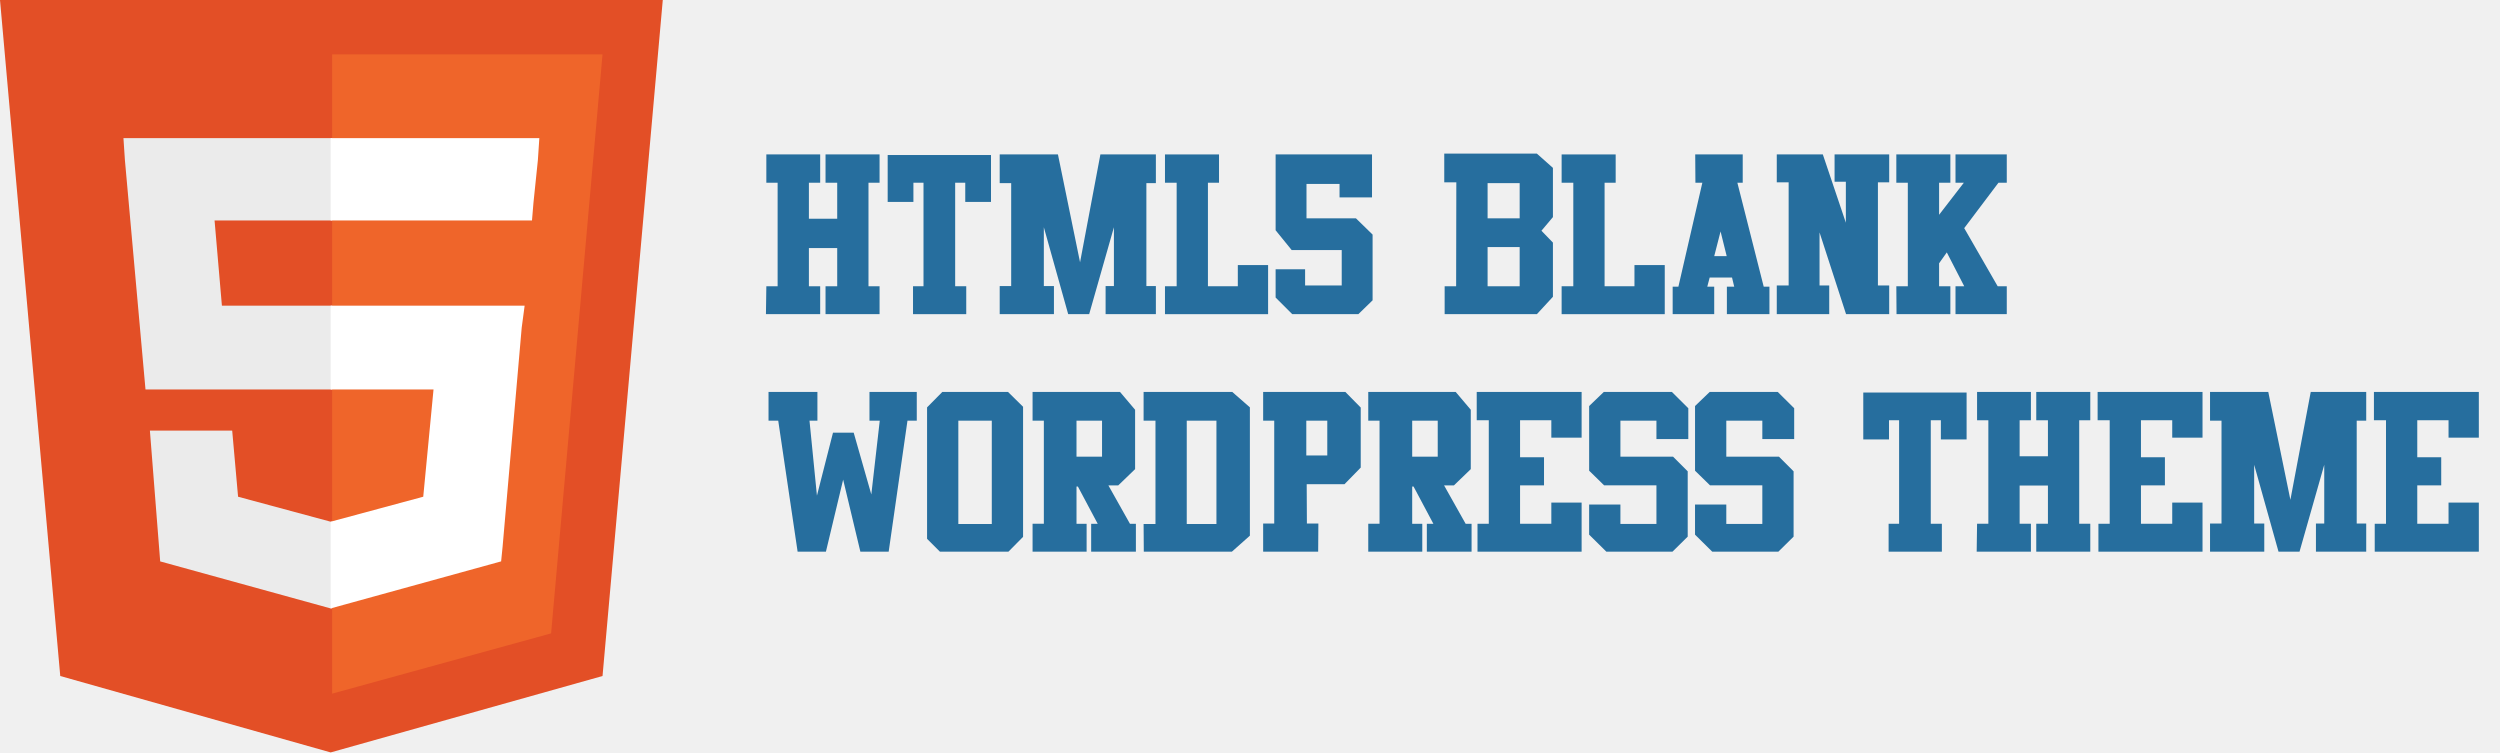
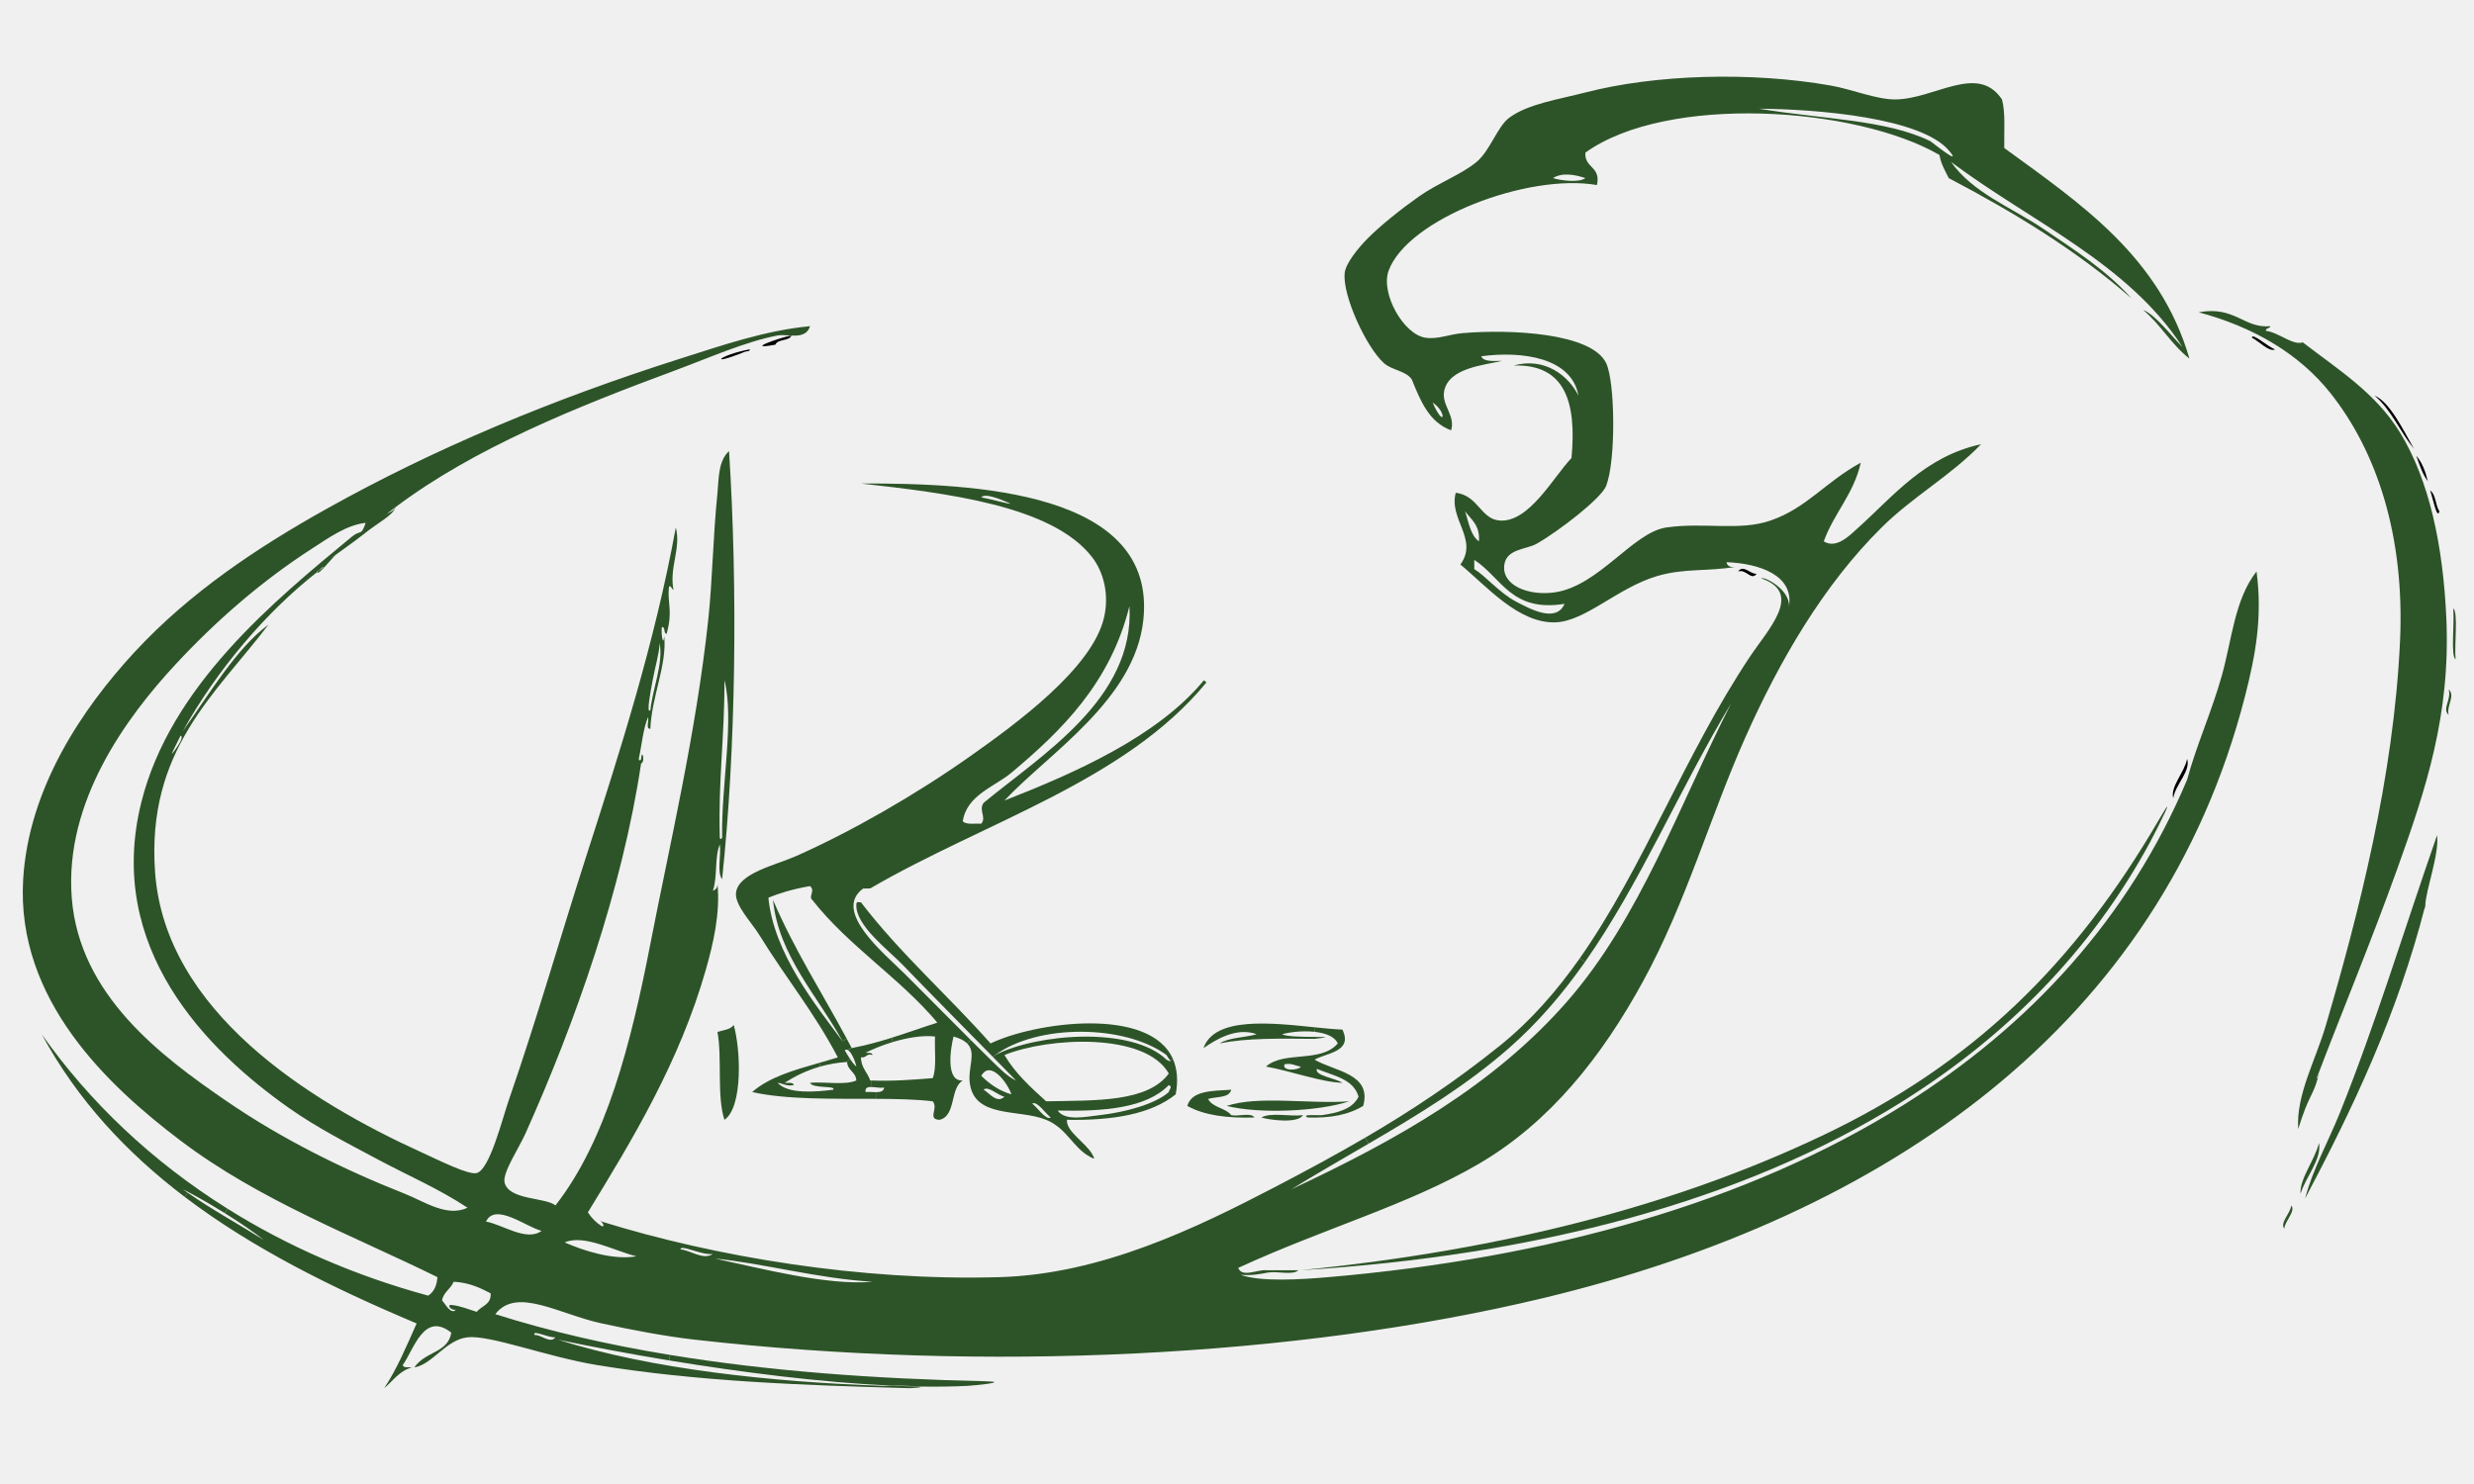
- <svg xmlns="http://www.w3.org/2000/svg" version="1.1" id="Layer_1" x="0px" y="0px" width="412px" height="124px" viewBox="0 0 412 124" enable-background="new 0 0 412 124" xml:space="preserve">
-   <path fill="#E34F26" d="M9.93,111.406L0,0h109.227l-9.93,111.406L54.492,124" />
-   <path fill="#EF652A" d="M54.734,114.312l36.086-9.931L99.297,8.96H54.734" />
-   <path fill="#EBEBEB" d="M54.734,50.375H36.57l-1.211-14.047h19.375V22.766h-0.242H20.344l0.242,3.633l3.391,37.781h30.758  L54.734,50.375L54.734,50.375z M54.734,85.977h-0.242l-15.258-4.117l-0.969-10.897H31h-6.297l1.695,21.556l28.094,7.75h0.242V85.977  L54.734,85.977z" />
-   <path fill="#FFFFFF" d="M54.492,50.375V64.18h16.953l-1.695,17.68l-15.258,4.117v14.289l28.094-7.75l0.242-2.422l3.148-36.086  l0.484-3.633h-3.875H54.492z M54.492,22.766v8.477v5.086l0,0h33.18l0,0l0,0l0.242-2.906l0.727-7.023l0.242-3.633L54.492,22.766  L54.492,22.766z" />
-   <g enable-background="new    ">
-     <path fill="#266E9E" d="M133.307,40.879v6.295h1.859v4.6h-8.938l0.065-4.6h1.859v-17.06h-1.859V25.45h8.873v4.664h-1.859v5.937   h4.665v-5.937h-1.924V25.45h8.905v4.664h-1.827v10.72v6.34h1.827v4.6h-8.905v-4.6h1.924v-6.295H133.307z" />
-     <path fill="#266E9E" d="M159.239,51.773h-8.774v-4.6h1.729v-17.06h-1.664v3.164h-4.241v-7.73h17.027v7.73h-4.241v-3.164h-1.664   v17.06h1.827V51.773z" />
-     <path fill="#266E9E" d="M181.345,25.45h9.143v4.729h-1.565v16.962h1.565v4.632h-8.285v-4.632h1.37v-9.688l-4.078,14.32h-3.458   l-4.012-14.32v9.688h1.664v4.632h-8.938v-4.632h1.892V30.18h-1.892V25.45h9.598l3.644,17.777L181.345,25.45z" />
-     <path fill="#266E9E" d="M199.067,47.174h4.925v-3.49h4.99v8.09h-16.994v-4.6h1.925v-17.06h-1.925V25.45h8.905v4.664h-1.827V47.174z   " />
-     <path fill="#266E9E" d="M212.864,41.205l-2.642-3.256V25.45h15.885v7.078h-5.35V30.31h-5.447v5.676h8.154l2.74,2.675v10.83   l-2.348,2.283h-10.895l-2.74-2.74v-4.664h4.859v2.675h6.035v-5.839H212.864z" />
-     <path fill="#266E9E" d="M253.279,51.773h-15.201v-4.6h1.893l0.032-17.125h-1.989v-4.729h15.266l2.642,2.346v8.113l-1.892,2.248   l1.892,1.955v8.926L253.279,51.773z M250.441,30.18h-5.285v5.806h5.285V30.18z M250.441,40.716h-5.285v6.458h5.285V40.716z" />
-     <path fill="#266E9E" d="M264.435,47.174h4.925v-3.49h4.991v8.09h-16.995v-4.6h1.926v-17.06h-1.926V25.45h8.906v4.664h-1.827V47.174   z" />
-     <path fill="#266E9E" d="M282.504,51.773h-6.849v-4.534h0.946l3.946-17.125h-1.142l-0.033-4.664h7.828v4.664h-0.881l4.34,17.125   h0.945v4.534h-7.014v-4.534h1.207l-0.359-1.5h-3.685l-0.392,1.5h1.141V51.773z M284.561,42.216l-1.012-4.077l-1.045,4.077H284.561z   " />
-     <path fill="#266E9E" d="M301.457,51.773h-8.645v-4.729h1.957V30.049h-1.957V25.45h7.59l3.795,11.253v-6.752h-1.859V25.45h9.002   v4.599h-1.859v16.995h1.859v4.729h-7.109l-4.371-13.472v8.742h1.598V51.773z" />
-     <path fill="#266E9E" d="M322.268,30.114V25.45h8.449v4.664h-1.371l-5.643,7.484l5.512,9.575h1.502v4.6h-8.449v-4.6h1.436   l-2.871-5.577l-1.271,1.794v3.783h1.859v4.6h-8.873l-0.033-4.6h1.893v-17.06h-1.893V25.45h8.906v4.664h-1.859v5.284l4.078-5.284   H322.268z" />
-   </g>
-   <g enable-background="new    ">
-     <path fill="#266E9E" d="M136.112,90.916h-4.665l-3.196-21.594h-1.598v-4.729h8.057v4.729h-1.305l1.226,12.359l2.646-10.372h3.413   l2.903,10.181l1.392-12.168h-1.696v-4.729h7.796v4.729h-1.533l-3.099,21.594h-4.664l-2.838-11.873L136.112,90.916z" />
-     <path fill="#266E9E" d="M154.901,90.916l-2.12-2.118V67.134l2.512-2.541h10.83l2.479,2.443v21.437l-2.414,2.443H154.901z    M163.447,69.322h-5.513V86.35h5.513V69.322z" />
-     <path fill="#266E9E" d="M179.072,90.916h-8.905v-4.6h1.859V69.322h-1.859v-4.729h14.413l2.484,2.936v9.785l-2.773,2.675h-1.631   l3.556,6.328h0.979v4.6h-7.372v-4.6h1.077l-3.262-6.132h-0.228v6.132h1.664V90.916z M181.616,69.322h-4.208v5.937h4.208V69.322z" />
-     <path fill="#266E9E" d="M203.014,90.916h-14.516l-0.033-4.566h1.957V69.322h-1.957v-4.729h14.613l2.903,2.538V88.28L203.014,90.916   z M200.469,69.322h-4.893V86.35h4.893V69.322z" />
-     <path fill="#266E9E" d="M217.235,90.916h-9.068v-4.632h1.827V69.322h-1.827v-4.729h13.548l2.533,2.571v9.895l-2.674,2.734h-6.23   l0.032,6.491h1.892L217.235,90.916z M218.736,69.322h-3.458v5.741h3.458V69.322z" />
-     <path fill="#266E9E" d="M234.393,90.916h-8.904v-4.6h1.859V69.322h-1.859v-4.729H239.9l2.484,2.936v9.785l-2.773,2.675h-1.631   l3.557,6.328h0.979v4.6h-7.373v-4.6h1.077l-3.263-6.132h-0.228v6.132h1.663V90.916z M236.938,69.322h-4.208v5.937h4.208V69.322z" />
-     <path fill="#266E9E" d="M260.65,90.916h-17.157v-4.6h1.859v-17.06h-1.989v-4.664h17.287v7.534h-4.99v-2.87h-5.154v6.1h3.947v4.632   h-3.947v6.328h5.154v-3.49h4.99V90.916z" />
-     <path fill="#266E9E" d="M261.891,83.152h5.153v3.197h5.937v-6.361h-8.619l-2.471-2.419V66.913l2.414-2.32h11.221l2.707,2.686v5.077   h-5.252v-3.033h-5.937v5.937h8.677l2.414,2.414v10.764l-2.512,2.479h-10.895l-2.838-2.806V83.152z" />
-     <path fill="#266E9E" d="M279.341,83.152h5.153v3.197h5.938v-6.361h-8.619l-2.472-2.419V66.913l2.414-2.32h11.22l2.707,2.686v5.077   h-5.25v-3.033h-5.938v5.937h8.676l2.414,2.414v10.764l-2.512,2.479h-10.895l-2.837-2.806V83.152z" />
-     <path fill="#266E9E" d="M320.018,90.916h-8.775v-4.6h1.729v-17.06h-1.664v3.164h-4.24v-7.73h17.027v7.73h-4.24v-3.164h-1.664v17.06   h1.828V90.916z" />
-     <path fill="#266E9E" d="M332.836,80.021v6.295h1.859v4.6h-8.938l0.064-4.6h1.859v-17.06h-1.859v-4.664h8.873v4.664h-1.859v5.937   h4.664v-5.937h-1.924v-4.664h8.904v4.664h-1.826v10.72v6.34h1.826v4.6h-8.904v-4.6h1.924v-6.295H332.836z" />
-     <path fill="#266E9E" d="M362.975,90.916h-17.156v-4.6h1.859v-17.06h-1.99v-4.664h17.287v7.534h-4.99v-2.87h-5.154v6.1h3.947v4.632   h-3.947v6.328h5.154v-3.49h4.99V90.916z" />
-     <path fill="#266E9E" d="M380.809,64.593h9.143v4.729h-1.566v16.962h1.566v4.632h-8.285v-4.632h1.369v-9.688l-4.076,14.32H375.5   l-4.012-14.32v9.688h1.664v4.632h-8.938v-4.632h1.891V69.322h-1.891v-4.729h9.598l3.645,17.777L380.809,64.593z" />
-     <path fill="#266E9E" d="M408.51,90.916h-17.156v-4.6h1.859v-17.06h-1.99v-4.664h17.287v7.534h-4.99v-2.87h-5.154v6.1h3.947v4.632   h-3.947v6.328h5.154v-3.49h4.99V90.916z" />
+ <svg xmlns="http://www.w3.org/2000/svg" version="1.1" width="312.5" height="187.5" id="svg2" xml:space="preserve">
+   <defs id="defs6">
+     <clipPath id="clipPath16">
+       <path d="m 0,6.349 250,0 0,137.303 -250,0 L 0,6.349 z" id="path18" />
+     </clipPath>
+     <clipPath id="clipPath24">
+       <path d="m 2.299,142.25 245.872,0 0,-132.566 -245.872,0 0,132.566 z" id="path26" />
+     </clipPath>
+   </defs>
+   <g transform="matrix(1.25,0,0,-1.25,0,187.5)" id="g10">
+     <g id="g12">
+       <g clip-path="url(#clipPath16)" id="g14">
+         <g id="g20">
+           <g id="g22" />
+           <g id="g28">
+             <g clip-path="url(#clipPath24)" id="g30">
+               <g transform="translate(248.1396,83.353)" id="g32">
+                 <path d="M 0,0 C -0.517,0.346 -0.101,3.637 -0.234,5.144 0.28,4.797 -0.136,1.506 0,0" id="path34" style="fill:#2d5428;fill-opacity:1;fill-rule:nonzero;stroke:none" />
+               </g>
+               <g transform="translate(247.4375,80.3125)" id="g36">
+                 <path d="M 0,0 C 0.721,-0.66 -0.243,-1.614 0,-2.573 -0.699,-1.934 0.312,-1.027 0,0" id="path38" style="fill:#2d5428;fill-opacity:1;fill-rule:nonzero;stroke:none" />
+               </g>
+               <g transform="translate(246.502,98.3203)" id="g40">
+                 <path d="M 0,0 C -0.231,-0.959 -0.704,1.539 -0.936,2.105 -0.339,1.689 -0.411,0.602 0,0" id="path42" style="fill:#000000;fill-opacity:1;fill-rule:nonzero;stroke:none" />
+               </g>
+               <g transform="translate(245.0986,58.5625)" id="g44">
+                 <path d="m 0,0 0,-0.468 c -0.019,0.11 -0.025,0.239 -0.021,0.383 L 0,0 z" id="path46" style="fill:#000000;fill-opacity:1;fill-rule:nonzero;stroke:none" />
+               </g>
+               <g transform="translate(244.1631,103.9341)" id="g48">
+                 <path d="M 0,0 C 0.585,-0.664 0.929,-1.567 1.17,-2.573 0.625,-1.869 0.34,-0.908 0,0" id="path50" style="fill:#000000;fill-opacity:1;fill-rule:nonzero;stroke:none" />
+               </g>
+               <g transform="translate(239.9531,110.0132)" id="g52">
+                 <path d="M 0,0 C 1.539,-0.646 2.907,-3.483 3.977,-5.377 2.575,-3.661 1.691,-1.427 0,0" id="path54" style="fill:#000000;fill-opacity:1;fill-rule:nonzero;stroke:none" />
+               </g>
+               <g transform="translate(234.2324,41.0732)" id="g56">
+                 <path d="M 0,0 C 0.034,0.129 0.069,0.267 0.107,0.417 0.067,0.281 0.086,0.089 0,0" id="path58" style="fill:#000000;fill-opacity:1;fill-rule:nonzero;stroke:none" />
+               </g>
+               <g transform="translate(245.0781,58.4775)" id="g60">
+                 <path d="m 0,0 c -2.835,-11.084 -7.326,-20.513 -12.142,-29.616 0.755,2.919 2.329,5.728 3.508,8.652 3.598,8.933 6.569,18.747 9.824,28.066 C 1.436,5.195 0.049,1.607 0,0" id="path62" style="fill:#2d5428;fill-opacity:1;fill-rule:nonzero;stroke:none" />
+               </g>
+               <g transform="translate(232.4688,29.3271)" id="g64">
+                 <path d="M 0,0 C -0.11,1.518 1.436,3.398 1.871,5.146 2.156,3.454 0.5,1.687 0,0" id="path66" style="fill:#2d5428;fill-opacity:1;fill-rule:nonzero;stroke:none" />
+               </g>
+               <g transform="translate(231.5332,28.1602)" id="g68">
+                 <path d="M 0,0 C 0.481,-0.573 -0.632,-1.539 -0.7,-2.339 -1.182,-1.769 -0.068,-0.8 0,0" id="path70" style="fill:#2d5428;fill-opacity:1;fill-rule:nonzero;stroke:none" />
+               </g>
+               <g transform="translate(229.4297,117.0303)" id="g72">
+                 <path d="m 0,0 c -0.059,-0.255 -0.465,-0.159 -0.468,-0.468 1.324,-0.161 2.702,-1.502 3.74,-1.169 3.615,-2.788 7.354,-5.097 9.825,-9.122 2.924,-4.761 4.341,-11.324 4.677,-18.71 0.447,-9.843 -2.086,-17.365 -4.912,-25.257 -2.729,-7.618 -5.851,-15.105 -8.186,-21.282 0.058,0.002 0.098,0.021 0.127,0.051 -0.543,-1.962 -0.904,-1.665 -1.998,-5.197 -0.225,3.473 1.747,6.905 2.806,10.525 3.278,11.181 6.859,25.021 7.486,38.823 0.481,10.596 -2.332,19.105 -7.018,25.023 -3.143,3.974 -7.786,6.706 -13.33,8.186 C -3.583,2.086 -2.692,-0.255 0,0" id="path74" style="fill:#2d5428;fill-opacity:1;fill-rule:nonzero;stroke:none" />
+               </g>
+               <g transform="translate(227.5586,115.8608)" id="g76">
+                 <path d="M 0,0 C -0.014,0.582 1.631,-0.943 2.339,-1.169 1.762,-1.502 0.695,-0.328 0,0" id="path78" style="fill:#000000;fill-opacity:1;fill-rule:nonzero;stroke:none" />
+               </g>
+               <g transform="translate(221.0098,73.2959)" id="g80">
+                 <path d="M 0,0 C 0.391,-1.254 -1.179,-2.56 -1.403,-3.977 -1.717,-2.798 -0.265,-1.378 0,0" id="path82" style="fill:#000000;fill-opacity:1;fill-rule:nonzero;stroke:none" />
+               </g>
+               <g transform="translate(175.6377,92.2393)" id="g84">
+                 <path d="M 0,0 C 0.535,0.744 1.239,-0.302 1.871,-0.234 1.331,-0.982 0.83,0.264 0,0" id="path86" style="fill:#000000;fill-opacity:1;fill-rule:nonzero;stroke:none" />
+               </g>
+               <g transform="translate(152.4863,44.0625)" id="g88">
+                 <path d="m 0,0 c -4.344,-3.808 -9.155,-6.725 -14.188,-9.662 l -0.351,0.603 c 4.76,2.782 9.136,5.701 13.603,9.293 3.13,2.515 5.749,5.52 8.077,8.828 L 7.67,8.692 C 5.447,5.529 2.956,2.592 0,0" id="path90" style="fill:#2d5428;fill-opacity:1;fill-rule:nonzero;stroke:none" />
+               </g>
+               <g transform="translate(136.3467,38.6826)" id="g92">
+                 <path d="M 0,0 C -3.066,-1.015 -8.993,-1.305 -12.394,-0.468 -9.18,0.606 -3.987,-0.299 0,0" id="path94" style="fill:#2d5428;fill-opacity:1;fill-rule:nonzero;stroke:none" />
+               </g>
+               <g transform="translate(131.4375,21.6084)" id="g96">
+                 <path d="M 0,0 C 20.915,2.094 38.074,6.671 52.62,13.566 67.91,20.813 78.219,30.926 86.766,45.608 88.721,48.965 86.573,44.642 85.83,43.27 79.956,32.407 71.424,23.718 60.779,17.042 44.705,6.963 23.818,1.469 0,0" id="path98" style="fill:#2d5428;fill-opacity:1;fill-rule:nonzero;stroke:none" />
+               </g>
+               <g transform="translate(135.6475,40.5547)" id="g100">
+                 <path d="m 0,0 c -2.135,0.051 -5.197,1.194 -7.719,1.637 1.809,1.623 5.553,0.335 7.251,2.339 -0.297,0.699 -1.239,1.052 -2.327,1.174 l 0.057,0.452 C -1.719,5.498 -0.781,5.405 0,5.379 1.102,3.129 -1.604,3.023 -2.807,2.339 -0.863,1.167 3.027,0.949 2.104,-2.34 c -1.4,-0.86 -3.266,-1.256 -5.612,-1.169 -0.716,0.363 1.013,0.206 1.404,0.234 1.636,0.231 3.128,0.613 3.739,1.871 C 1.116,0.413 -0.929,0.711 -2.572,1.403 -2.851,0.727 -0.706,0.47 0,0 M -5.848,1.871 C -6.135,1.092 -4.266,1.298 -4.21,1.637 -4.76,1.712 -5.09,2.007 -5.848,1.871" id="path102" style="fill:#2d5428;fill-opacity:1;fill-rule:nonzero;stroke:none" />
+               </g>
+               <g transform="translate(131.6719,37.2793)" id="g104">
+                 <path d="M 0,0 C -0.529,-0.855 -3.313,-0.505 -4.211,-0.233 -3.271,0.309 -1.329,-0.151 0,0" id="path106" style="fill:#2d5428;fill-opacity:1;fill-rule:nonzero;stroke:none" />
+               </g>
+               <g transform="translate(132.8408,44.9961)" id="g108">
+                 <path d="m 0,0 c -3.368,0.019 -6.818,0.112 -9.59,-0.466 0.936,0.622 2.543,0.575 3.742,0.936 -2.065,0.737 -4.126,-0.55 -5.379,-1.404 1.125,3.224 6.937,2.545 11.295,2.094 L 0.012,0.709 C -1.115,0.833 -2.397,0.709 -3.274,0.47 -2.594,-0.023 3.511,0.388 0,0" id="path110" style="fill:#2d5428;fill-opacity:1;fill-rule:nonzero;stroke:none" />
+               </g>
+               <g transform="translate(126.7598,37.0459)" id="g112">
+                 <path d="m 0,0 c -2.737,-0.087 -5.083,0.218 -6.783,1.169 0.451,1.577 2.542,1.512 4.444,1.638 C -2.559,1.935 -3.85,2.136 -4.678,1.871 -4.231,0.991 -2.917,0.982 -2.339,0.233 -1.628,0.086 -0.325,0.533 0,0" id="path114" style="fill:#2d5428;fill-opacity:1;fill-rule:nonzero;stroke:none" />
+               </g>
+               <g transform="translate(97.7207,44.542)" id="g116">
+                 <path d="m 0,0 0.354,0.355 c 0.682,-0.68 1.356,-1.346 2.022,-2.003 0.88,-0.864 1.752,-1.75 2.573,-2.106 -0.743,0.76 -1.52,1.551 -2.32,2.362 l 0.215,0.211 c 4.3,2.199 13.812,2.91 17.309,-0.467 0.386,-0.216 0.44,-0.202 0.372,-0.085 l 0.29,0.122 c 0.414,-0.95 0.533,-2.121 0.271,-3.546 -2.507,-2.014 -6.388,-2.657 -10.991,-2.573 -0.1,-1.198 1.909,-2.297 2.573,-3.508 0.262,-0.485 0.253,-0.496 -0.234,-0.235 -1.745,0.924 -2.327,2.882 -4.444,3.743 C 5.235,-6.609 0.723,-7.625 0.274,-3.987 0.075,-2.391 0.978,-0.952 0,0 M 1.443,-3.286 C 2.267,-4.1 3.216,-4.785 4.481,-5.157 4.124,-4.049 2.362,-1.625 1.443,-3.286 M 3.78,-5.392 C 3.111,-5.27 2.133,-4.25 1.675,-4.689 2.194,-4.963 3.018,-6.14 3.78,-5.392 m 16.607,2.34 C 18.018,1.132 8.248,0.63 3.78,-1.181 c 1.097,-1.867 2.659,-3.267 4.21,-4.678 4.968,0.098 10.25,-0.115 12.397,2.807 m -13.8,-3.041 c 0.54,-0.404 1.392,-1.715 1.871,-1.403 -0.541,0.404 -1.392,1.714 -1.871,1.403 M 9.16,-6.795 c 0.757,-1.101 2.879,-0.615 4.21,-0.468 2.633,0.295 5.681,1.137 7.017,2.339 0.032,0.277 0.416,0.531 0,0.702 -2.271,-2.33 -6.526,-2.675 -11.227,-2.573" id="path118" style="fill:#2d5428;fill-opacity:1;fill-rule:nonzero;stroke:none" />
+               </g>
+               <g transform="translate(91.2114,52.4805)" id="g120">
+                 <path d="m 0,0 c -1.457,1.514 -4.783,3.979 -4.678,6.082 0.005,0.084 0.028,0.171 0.068,0.257 l 0.4,-0.024 C -0.257,1.148 4.605,-3.11 8.886,-7.95 c 4.453,2.154 16.111,3.785 18.438,-1.6 l -0.29,-0.122 c -0.07,0.12 -0.269,0.347 -0.372,0.553 -4.233,3.113 -13.009,3.155 -17.308,0 L 9.139,-9.33 C 6.145,-6.287 2.854,-2.959 0,0" id="path122" style="fill:#2d5428;fill-opacity:1;fill-rule:nonzero;stroke:none" />
+               </g>
+               <g transform="translate(79.9258,116.083)" id="g124">
+                 <path d="M 0,0 C 0.021,0.004 0.042,0.007 0.061,0.012 0.059,0.007 0.056,0.002 0.054,-0.002 0.037,-0.002 0.019,-0.002 0,0" id="path126" style="fill:#ffffff;fill-opacity:1;fill-rule:nonzero;stroke:none" />
+               </g>
+               <g transform="translate(79.9795,116.0806)" id="g128">
+                 <path d="m 0,0 c -0.262,-0.589 -1.382,-0.318 -1.63,-0.921 -3.2,-0.58 0.283,0.657 1.574,0.923 l 0.002,0 C -0.035,0 -0.017,0 0,0" id="path130" style="fill:#000000;fill-opacity:1;fill-rule:nonzero;stroke:none" />
+               </g>
+               <g transform="translate(88.5098,38.9307)" id="g132">
+                 <path d="m 0,0 c -4.278,0.017 -9.075,-0.094 -12.5,0.688 1.724,1.52 4.262,2.227 6.784,2.95 L -5.611,3.271 C -6.979,2.884 -8.151,2.302 -9.225,1.624 -8.876,1.584 -8.362,1.708 -8.29,1.39 -9.049,1.254 -9.379,1.549 -9.927,1.624 c 1.013,-1.168 3.888,-0.925 5.612,-0.702 0.362,0.454 -2.096,0.077 -2.339,0.702 1.51,0.126 3.546,-0.271 4.677,0.233 -0.053,0.88 -0.879,0.99 -0.935,1.872 l 0.302,0.299 c 0.185,-0.281 0.388,-0.548 0.633,-0.767 -0.1,0.524 -0.5,1.507 -0.879,1.686 l 0.398,0.211 c 0.004,-0.01 0.009,-0.016 0.014,-0.026 1.422,0.269 2.748,0.637 4.032,1.041 L 1.722,5.747 C 0.695,5.438 -0.271,5.046 -1.041,4.664 -0.765,4.627 -0.376,4.704 -0.339,4.431 -1.001,4.622 -0.945,4.101 -1.509,4.196 -1.492,3.12 -0.844,2.679 -0.573,1.857 -0.545,1.855 -0.515,1.855 -0.486,1.855 L -0.505,1.2 C -0.854,1.2 -1.104,1.102 -1.041,0.688 -0.729,0.721 -0.339,0.674 0.002,0.674 L 0,0 z" id="path134" style="fill:#2d5428;fill-opacity:1;fill-rule:nonzero;stroke:none" />
+               </g>
+               <g transform="translate(85.1299,44.7646)" id="g136">
+                 <path d="M 0,0 C -2.449,4.488 -6.47,8.651 -7.015,14.266 -4.87,9.248 -2.063,4.897 0.438,0.236 L 0,0 z" id="path138" style="fill:#2d5428;fill-opacity:1;fill-rule:nonzero;stroke:none" />
+               </g>
+               <g transform="translate(75.3086,114.4575)" id="g140">
+                 <path d="M 0,0 C -3.939,-1.595 -2.606,-0.328 0.468,0.234 0.461,0.007 0.18,0.051 0,0" id="path142" style="fill:#000000;fill-opacity:1;fill-rule:nonzero;stroke:none" />
+               </g>
+               <g transform="translate(74.373,59.7295)" id="g144">
+                 <path d="m 0,0 c 0.185,2.012 4.009,2.823 6.081,3.744 5.607,2.489 12.011,6.161 17.541,10.056 4.731,3.335 12.368,8.93 13.564,14.032 0.558,2.388 -0.068,4.636 -1.17,6.081 -4.023,5.281 -14.865,6.524 -23.388,7.485 11.527,0.042 29.933,-0.8 28.534,-13.8 -0.873,-8.089 -9.546,-13.45 -14.035,-18.243 6.969,2.728 15.438,6.419 20.156,12.157 l 0.259,-0.216 C 39.309,11.267 25.104,7.199 13.564,0.47 L 12.906,0.456 c -0.013,0.005 -0.028,0.009 -0.044,0.014 -3.186,-2.311 2.18,-6.626 4.21,-8.655 2.381,-2.378 4.55,-4.575 6.629,-6.647 l -0.353,-0.356 c -0.279,0.274 -0.711,0.506 -1.364,0.691 -0.301,-1.165 -0.842,-4.58 0.936,-4.444 -1.324,-0.784 -0.655,-3.556 -2.339,-3.977 -1.303,0.038 -0.084,1.147 -0.702,1.871 -1.635,0.197 -3.626,0.239 -5.742,0.248 l 0.002,0.674 c 0.438,0 0.8,0.075 0.828,0.481 -0.325,-0.104 -0.903,0.045 -1.336,0.045 l 0.019,0.656 c 2.239,-0.085 4.234,0.077 6.229,0.236 0.421,1.06 0.166,2.797 0.234,4.21 -1.291,0.141 -2.83,-0.127 -4.255,-0.555 l -0.133,0.426 c 1.56,0.491 3.064,1.036 4.622,1.532 -3.805,4.535 -8.963,7.719 -12.631,12.395 -0.44,0.362 0.337,0.912 -0.234,1.403 -1.733,-0.288 -3.192,-0.751 -4.208,-1.17 0.559,-5.69 4.828,-10.909 7.483,-14.499 l 0.437,0.236 c 0.164,-0.301 0.326,-0.606 0.485,-0.912 l -0.398,-0.211 c -0.101,0.047 -0.199,0.04 -0.29,-0.048 0.18,-0.29 0.348,-0.587 0.535,-0.871 l -0.301,-0.299 c -0.985,-0.066 -1.878,-0.227 -2.7,-0.458 l -0.105,0.367 c 0.627,0.182 1.256,0.362 1.869,0.558 -2.484,4.7 -5.036,7.691 -7.95,12.395 C 1.539,-2.919 -0.115,-1.242 0,0 m 24.791,7.02 c 0.54,0.657 -0.304,1.341 0.231,2.102 5.895,4.87 15.276,10.546 14.736,19.879 C 37.826,21.222 32.907,16.424 27.829,12.163 26.162,10.764 23.296,9.9 22.92,7.253 23.259,6.891 24.115,7.045 24.791,7.02 m 0,32.975 c 1.211,-0.211 3.866,-0.981 2.57,-0.468 -0.362,0.142 -2.198,0.977 -2.57,0.468" id="path146" style="fill:#2d5428;fill-opacity:1;fill-rule:nonzero;stroke:none" />
+               </g>
+               <g transform="translate(72.502,45.7002)" id="g148">
+                 <path d="M 0,0 C 0.599,0.178 1.326,0.231 1.637,0.701 2.33,-1.645 2.61,-7.586 0.702,-8.889 -0.082,-6.477 0.486,-2.711 0,0" id="path150" style="fill:#2d5428;fill-opacity:1;fill-rule:nonzero;stroke:none" />
+               </g>
+               <g transform="translate(67.6226,12.4883)" id="g152">
+                 <path d="m 0,0 0.091,0.557 c 9.901,-1.623 20.63,-2.421 31.916,-2.66 2.465,-0.07 -1.155,-0.432 -1.869,-0.467 -1.553,-0.077 -3.216,-0.096 -4.961,-0.066 l -0.014,0.002 c -0.536,0.057 -1.789,0.097 -2.69,0.087 C 15.386,-2.229 7.307,-1.204 0,0" id="path154" style="fill:#2d5428;fill-opacity:1;fill-rule:nonzero;stroke:none" />
+               </g>
+               <g transform="translate(39.9941,98.7886)" id="g156">
+                 <path d="m 0,0 c -0.002,-0.014 -0.007,-0.028 -0.012,-0.042 -0.002,0 -0.007,-0.003 -0.009,-0.007 C -0.012,-0.033 -0.007,-0.017 0,0" id="path158" style="fill:#ffffff;fill-opacity:1;fill-rule:nonzero;stroke:none" />
+               </g>
+               <g transform="translate(4.2124,45.4658)" id="g160">
+                 <path d="m 0,0 c 4.837,-6.862 11.164,-12.874 18.789,-17.646 l -0.281,-0.446 c -1.539,0.954 -3.127,1.86 -4.242,2.421 0.161,-0.117 0.322,-0.231 0.486,-0.347 l -0.316,-0.416 C 8.589,-11.992 3.616,-6.675 0,0" id="path162" style="fill:#2d5428;fill-opacity:1;fill-rule:nonzero;stroke:none" />
+               </g>
+               <g transform="translate(49.1143,26.5225)" id="g164">
+                 <path d="M 0,0 C 1.661,-0.283 4.079,-2.059 5.613,-0.936 4.079,-0.557 0.912,1.97 0,0 m -41.864,32.741 c 0.76,-9.853 9.012,-16.014 15.672,-20.581 5.496,-3.77 11.683,-6.857 18.007,-9.355 1.907,-0.753 4.237,-2.391 6.313,-1.402 -2.869,1.91 -6.088,3.286 -9.119,4.91 -3.083,1.649 -6.107,3.188 -8.888,5.146 -8.376,5.896 -18.598,16.188 -14.968,30.87 2.917,11.8 13.429,20.41 21.283,26.896 0.933,0.77 0.91,-0.012 1.403,1.403 -1.932,-0.205 -3.758,-1.527 -5.38,-2.572 -5.12,-3.301 -9.697,-7.282 -13.797,-11.693 C -36.341,50.979 -42.612,42.46 -41.864,32.741 M -30.87,8.185 c -7.275,5.505 -16.645,14.215 -15.903,26.427 0.561,9.251 6.004,17.263 11.225,22.921 5.627,6.097 12.555,10.665 19.411,14.499 10.958,6.126 22.822,11.08 35.782,15.201 4.206,1.338 8.598,2.854 13.096,3.275 -0.287,-0.908 -1.08,-0.985 -1.876,-0.95 0.003,0.005 0.005,0.009 0.007,0.014 -0.018,-0.005 -0.039,-0.007 -0.06,-0.011 l -0.003,0 c -0.489,0.021 -0.975,0.081 -1.34,0.011 C 26.204,88.945 22.508,87.299 19.177,86.063 9.131,82.34 -1.172,78.209 -9.132,72.224 c 0.005,0.014 0.009,0.028 0.012,0.042 -0.007,-0.016 -0.012,-0.033 -0.021,-0.049 -0.314,-0.232 -0.622,-0.47 -0.926,-0.714 0.337,0.211 0.762,0.332 0.926,0.714 0.002,0.004 0.007,0.007 0.009,0.007 -0.25,-0.842 -1.798,-1.572 -3.263,-2.765 -0.809,-0.657 -3.237,-2.36 -3.335,-2.451 0.028,0.012 0.187,0.117 0.529,0.346 -0.375,-0.25 -1.776,-2.136 -1.867,-1.703 0.232,0.182 0.465,0.36 0.697,0.534 -0.335,-0.057 -0.395,-0.384 -0.702,-0.468 0,-0.026 0,-0.047 0.005,-0.066 -5.113,-4 -10.102,-9.842 -13.568,-16.071 2.626,3.689 5.447,8.43 8.652,10.757 -5.383,-7.068 -12.344,-12.694 -11.459,-25.023 1.008,-14.083 15.601,-23.156 26.896,-28.299 1.733,-0.788 4.793,-2.337 5.611,-2.106 1.324,0.377 2.552,5.402 3.275,7.486 2.83,8.169 5.232,16.59 7.719,24.323 3.525,10.96 6.97,21.708 9.119,33.443 0.552,-2.133 -0.683,-4.012 -0.234,-6.315 -0.217,0.133 -0.353,0.65 -0.467,0.234 -0.16,-1.495 0.423,-2.443 -0.234,-4.676 -0.337,0.051 -0.082,0.697 -0.468,0.699 -0.103,-0.463 0.093,-2.152 0.234,-0.933 0.285,-2.938 -1.266,-6.063 -1.404,-9.356 -0.507,-0.04 -0.105,0.83 -0.233,1.169 -0.506,-1.209 -0.63,-2.802 -0.936,-4.21 0.044,-0.264 0.236,-0.128 0.234,0 0.072,1.144 0.458,-0.313 0,-0.467 C 13.772,33.623 9.01,20.102 3.976,8.886 3.333,7.452 1.658,4.944 1.871,3.974 2.273,2.154 5.98,2.47 7.017,1.638 c 5.146,6.582 7.634,16.38 9.587,26.425 1.979,10.18 4.613,21.278 5.848,32.742 0.43,3.992 0.472,8.308 0.936,12.864 0.133,1.322 0.058,3.235 1.169,4.21 0.889,-13.912 0.694,-30.151 -0.702,-43.267 -0.54,0.707 -0.082,2.412 -0.233,3.509 -0.546,-1.249 -0.216,-3.37 -0.703,-4.678 0.289,0.103 0.48,0.299 0.469,0.702 0.29,-3.001 -0.424,-6.028 -1.17,-8.655 C 19.565,16.155 14.771,8.247 10.292,0.936 c 0.367,-0.569 0.834,-1.037 1.403,-1.404 0.477,-0.052 -0.166,0.594 -0.213,0.653 0.007,0 0.065,-0.054 0.213,-0.185 11.445,-3.553 26.143,-6.025 40.223,-5.613 10.234,0.299 19.782,4.925 27.832,9.119 3.232,1.686 6.227,3.306 9.083,4.975 l 0.351,-0.603 c -2.552,-1.49 -5.163,-2.987 -7.796,-4.606 10.731,5.013 20.428,10.507 27.829,18.947 7.415,8.453 11.384,19.946 16.604,30.168 -5.293,-8.802 -9.177,-18.186 -14.779,-26.155 l -0.529,0.37 c 6.429,9.147 10.624,20.616 17.18,30.463 1.892,2.839 5.461,6.477 1.169,7.95 0.285,0.234 2.891,-1.125 2.807,-2.807 0.482,3.134 -3.01,4.318 -6.313,4.444 0.056,-0.411 0.4,-0.533 0.933,-0.467 -2.949,-0.492 -5.227,-0.129 -7.95,-0.936 -3.99,-1.179 -7.253,-4.587 -10.291,-4.678 -3.72,-0.11 -6.924,3.642 -9.588,5.847 1.851,2.536 -1.2,4.592 -0.468,7.251 2.26,-0.264 2.524,-2.673 4.445,-2.807 2.979,-0.208 5.418,4.403 7.248,6.316 0.533,5.599 -0.613,9.519 -5.845,9.353 3.137,0.875 5.536,-1.01 6.547,-3.04 -0.672,3.794 -5.568,4.54 -9.822,3.976 0.257,-0.599 1.256,-0.458 2.105,-0.468 -1.821,-0.435 -5.377,-0.692 -5.848,-3.041 -0.287,-1.436 1.154,-2.467 0.702,-3.976 -2.229,0.812 -3.101,2.98 -3.976,5.146 -0.61,0.887 -2,0.919 -2.807,1.637 -1.782,1.586 -4.22,6.847 -3.973,9.122 0.105,0.976 1.356,2.52 2.336,3.507 1.28,1.289 3.253,2.867 5.146,4.21 1.892,1.34 4.341,2.248 5.848,3.508 1.365,1.144 2.095,3.553 3.274,4.445 1.883,1.424 5.071,1.884 7.716,2.572 7.053,1.827 16.728,2.124 24.791,0.702 2.225,-0.393 4.62,-1.422 6.55,-1.403 3.967,0.035 8.303,3.676 10.757,0 0.374,-1.343 0.199,-3.233 0.234,-4.912 7.707,-5.623 15.706,-10.954 18.709,-21.283 -1.806,1.392 -2.926,3.467 -4.678,4.912 1.197,-0.442 2.775,-2.526 3.977,-3.742 -5.523,8.509 -15.372,12.693 -23.388,18.709 2.233,-3.169 6.135,-4.603 9.356,-6.783 3.169,-2.142 6.404,-4.217 8.885,-7.015 -5.442,4.768 -11.776,8.648 -18.475,12.161 -0.356,0.737 -0.779,1.403 -0.936,2.339 -8.443,4.9 -27.522,6.177 -35.782,0.234 -0.103,-1.586 1.594,-1.368 1.17,-3.275 -6.982,1.214 -19.119,-3.415 -21.049,-8.651 -0.84,-2.281 1.504,-6.473 3.742,-6.784 1.266,-0.175 2.344,0.349 3.743,0.468 4.839,0.409 13.042,0.026 14.499,-3.041 0.904,-1.899 0.993,-9.819 0,-12.394 -0.484,-1.258 -4.755,-4.558 -7.014,-5.848 -1.046,-0.594 -3.032,-0.507 -3.275,-2.105 -0.325,-2.124 2.48,-3.213 5.144,-2.807 4.446,0.683 7.861,6.066 11.226,6.55 3.836,0.552 7.373,-0.386 10.524,0.701 3.675,1.266 5.524,3.886 9.122,5.848 -0.718,-3.181 -2.706,-5.092 -3.742,-7.953 1.301,-0.809 2.65,0.632 3.509,1.404 3.507,3.148 6.686,7.176 12.393,8.418 -3.139,-3.245 -6.846,-5.244 -10.055,-8.418 -5.918,-5.855 -10.352,-13.534 -13.8,-21.283 C 123.677,40.897 121.272,32.26 116.936,24.321 112.724,16.611 107.495,10.041 100.331,5.846 93.216,1.68 84.814,-0.627 76.008,-4.678 c 0.393,-1.019 1.916,-0.157 2.806,-0.236 l 3.273,0 c -0.557,-0.533 -2.101,-0.082 -3.038,-0.232 -0.854,-0.159 -1.7,-0.328 -2.807,-0.234 2.066,-0.731 6.093,-0.474 8.888,-0.233 22.219,1.913 42.362,7.517 58.162,17.439 12.773,8.016 22.707,18.855 28.604,32.842 0.91,3.408 2.479,6.853 3.508,10.525 1.025,3.654 1.293,7.71 3.508,10.524 0.615,-4.617 -0.107,-8.488 -1.169,-12.629 -8.545,-33.29 -36.229,-52.478 -70.862,-60.807 -24.979,-6.007 -56.487,-7.541 -85.833,-4.21 -2.961,0.337 -6.371,0.991 -9.353,1.637 -4.356,0.943 -8.615,3.725 -10.759,0.937 5.515,-1.749 11.425,-3.1 17.664,-4.123 l -0.092,-0.556 c -4.098,0.676 -7.955,1.408 -11.258,2.105 9.446,-3.001 21.674,-4.295 32.976,-4.675 0.182,0.011 0.449,0.023 0.755,0.023 0.915,-0.042 1.813,-0.07 2.69,-0.087 l 0.015,-0.002 c 0.439,-0.047 0.359,-0.11 -0.887,-0.169 -10.818,0.298 -21.493,0.679 -31.572,2.337 -5.129,0.847 -10.804,3.06 -13.099,2.807 -2.177,-0.239 -3.59,-2.785 -5.377,-3.04 1.172,1.672 3.38,1.431 3.74,3.507 -2.758,2.193 -3.782,-1.7 -4.909,-3.274 0.072,-0.315 0.585,-0.191 0.935,-0.233 -1.286,-0.352 -1.913,-1.362 -2.807,-2.104 1.303,1.97 2.269,4.276 3.275,6.547 -8.505,3.579 -16.581,7.586 -23.451,12.802 l 0.316,0.416 c 2.447,-1.719 5.153,-3.176 7.698,-4.797 -0.917,0.76 -2.405,1.766 -3.942,2.723 l 0.281,0.446 c 5.986,-3.754 12.774,-6.743 20.268,-8.782 0.566,0.367 0.874,0.994 0.933,1.871 -8.472,4.176 -17.957,7.742 -25.958,13.798 m -0.702,39.29 c 0.171,0.241 1.146,1.52 0.702,1.637 -0.41,-0.819 -1.174,-2.299 -0.702,-1.637 M -10.29,71.33 c 0.071,0.056 0.143,0.112 0.213,0.167 -0.077,-0.05 -0.15,-0.103 -0.213,-0.167 m 7.015,-77.411 c -0.283,-0.731 -1.008,-1.018 -1.169,-1.871 0.297,-0.342 0.94,-1.537 1.403,-0.936 -0.381,-0.171 -1.018,0.465 -0.468,0.468 0.98,-0.112 1.734,-0.449 2.573,-0.702 0.473,0.62 1.472,0.711 1.404,1.871 -1.074,0.562 -2.183,1.093 -3.743,1.17 m 8.187,-5.38 c 0.687,0.049 1.548,-0.924 2.105,-0.234 -0.679,-0.075 -2.423,0.821 -2.105,0.234 m 3.04,9.356 c 1.893,-0.837 4.891,-1.81 7.249,-1.404 -2.117,0.501 -5.305,2.272 -7.249,1.404 m 8.652,53.79 c 0.229,2.19 1.331,4.748 0.936,6.783 -0.014,-0.945 -0.456,-2.405 -0.702,-3.742 -0.192,-1.051 -0.671,-3.45 -0.234,-3.041 m 6.315,-54.959 c -1.155,-0.15 -3.26,1.007 -3.274,0.467 1.013,-0.087 2.302,-1.12 3.274,-0.467 m 16.138,-2.807 c -5.593,0.332 -11.195,1.901 -15.904,2.339 4.653,-0.985 11.303,-2.744 15.904,-2.339 M 23.622,38.823 c 0.011,-0.248 0.299,-0.185 0.233,0.234 -0.063,5.218 1.247,11.69 0.234,15.669 0.037,-5.497 -0.641,-10.273 -0.467,-15.903 m 72.031,43.966 c 1.214,-2.76 1.476,-0.968 0,0 m 4.21,-16.838 c 1.112,-0.66 2.532,-2.393 4.21,-3.275 1.42,-0.744 4.059,-2.203 4.91,-0.234 -5.398,-0.877 -6.372,2.671 -9.12,4.444 l 0,-0.935 z m -0.935,5.847 c 0.374,-1.106 0.545,-2.416 1.403,-3.041 0.131,1.612 -0.765,2.197 -1.403,3.041 m 8.885,33.677 c 0.719,-0.227 2.609,-0.5 3.275,0 -1.067,0.362 -2.346,0.592 -3.275,0 m 20.816,7.017 c 6.562,-1.083 12.822,-1.102 17.306,-3.275 0.107,-0.051 3.413,-2.727 1.871,-0.935 -2.8,3.26 -12.991,4.154 -19.177,4.21" id="path166" style="fill:#2d5428;fill-opacity:1;fill-rule:nonzero;stroke:none" />
+               </g>
+             </g>
+           </g>
+         </g>
+       </g>
+     </g>
  </g>
</svg>
